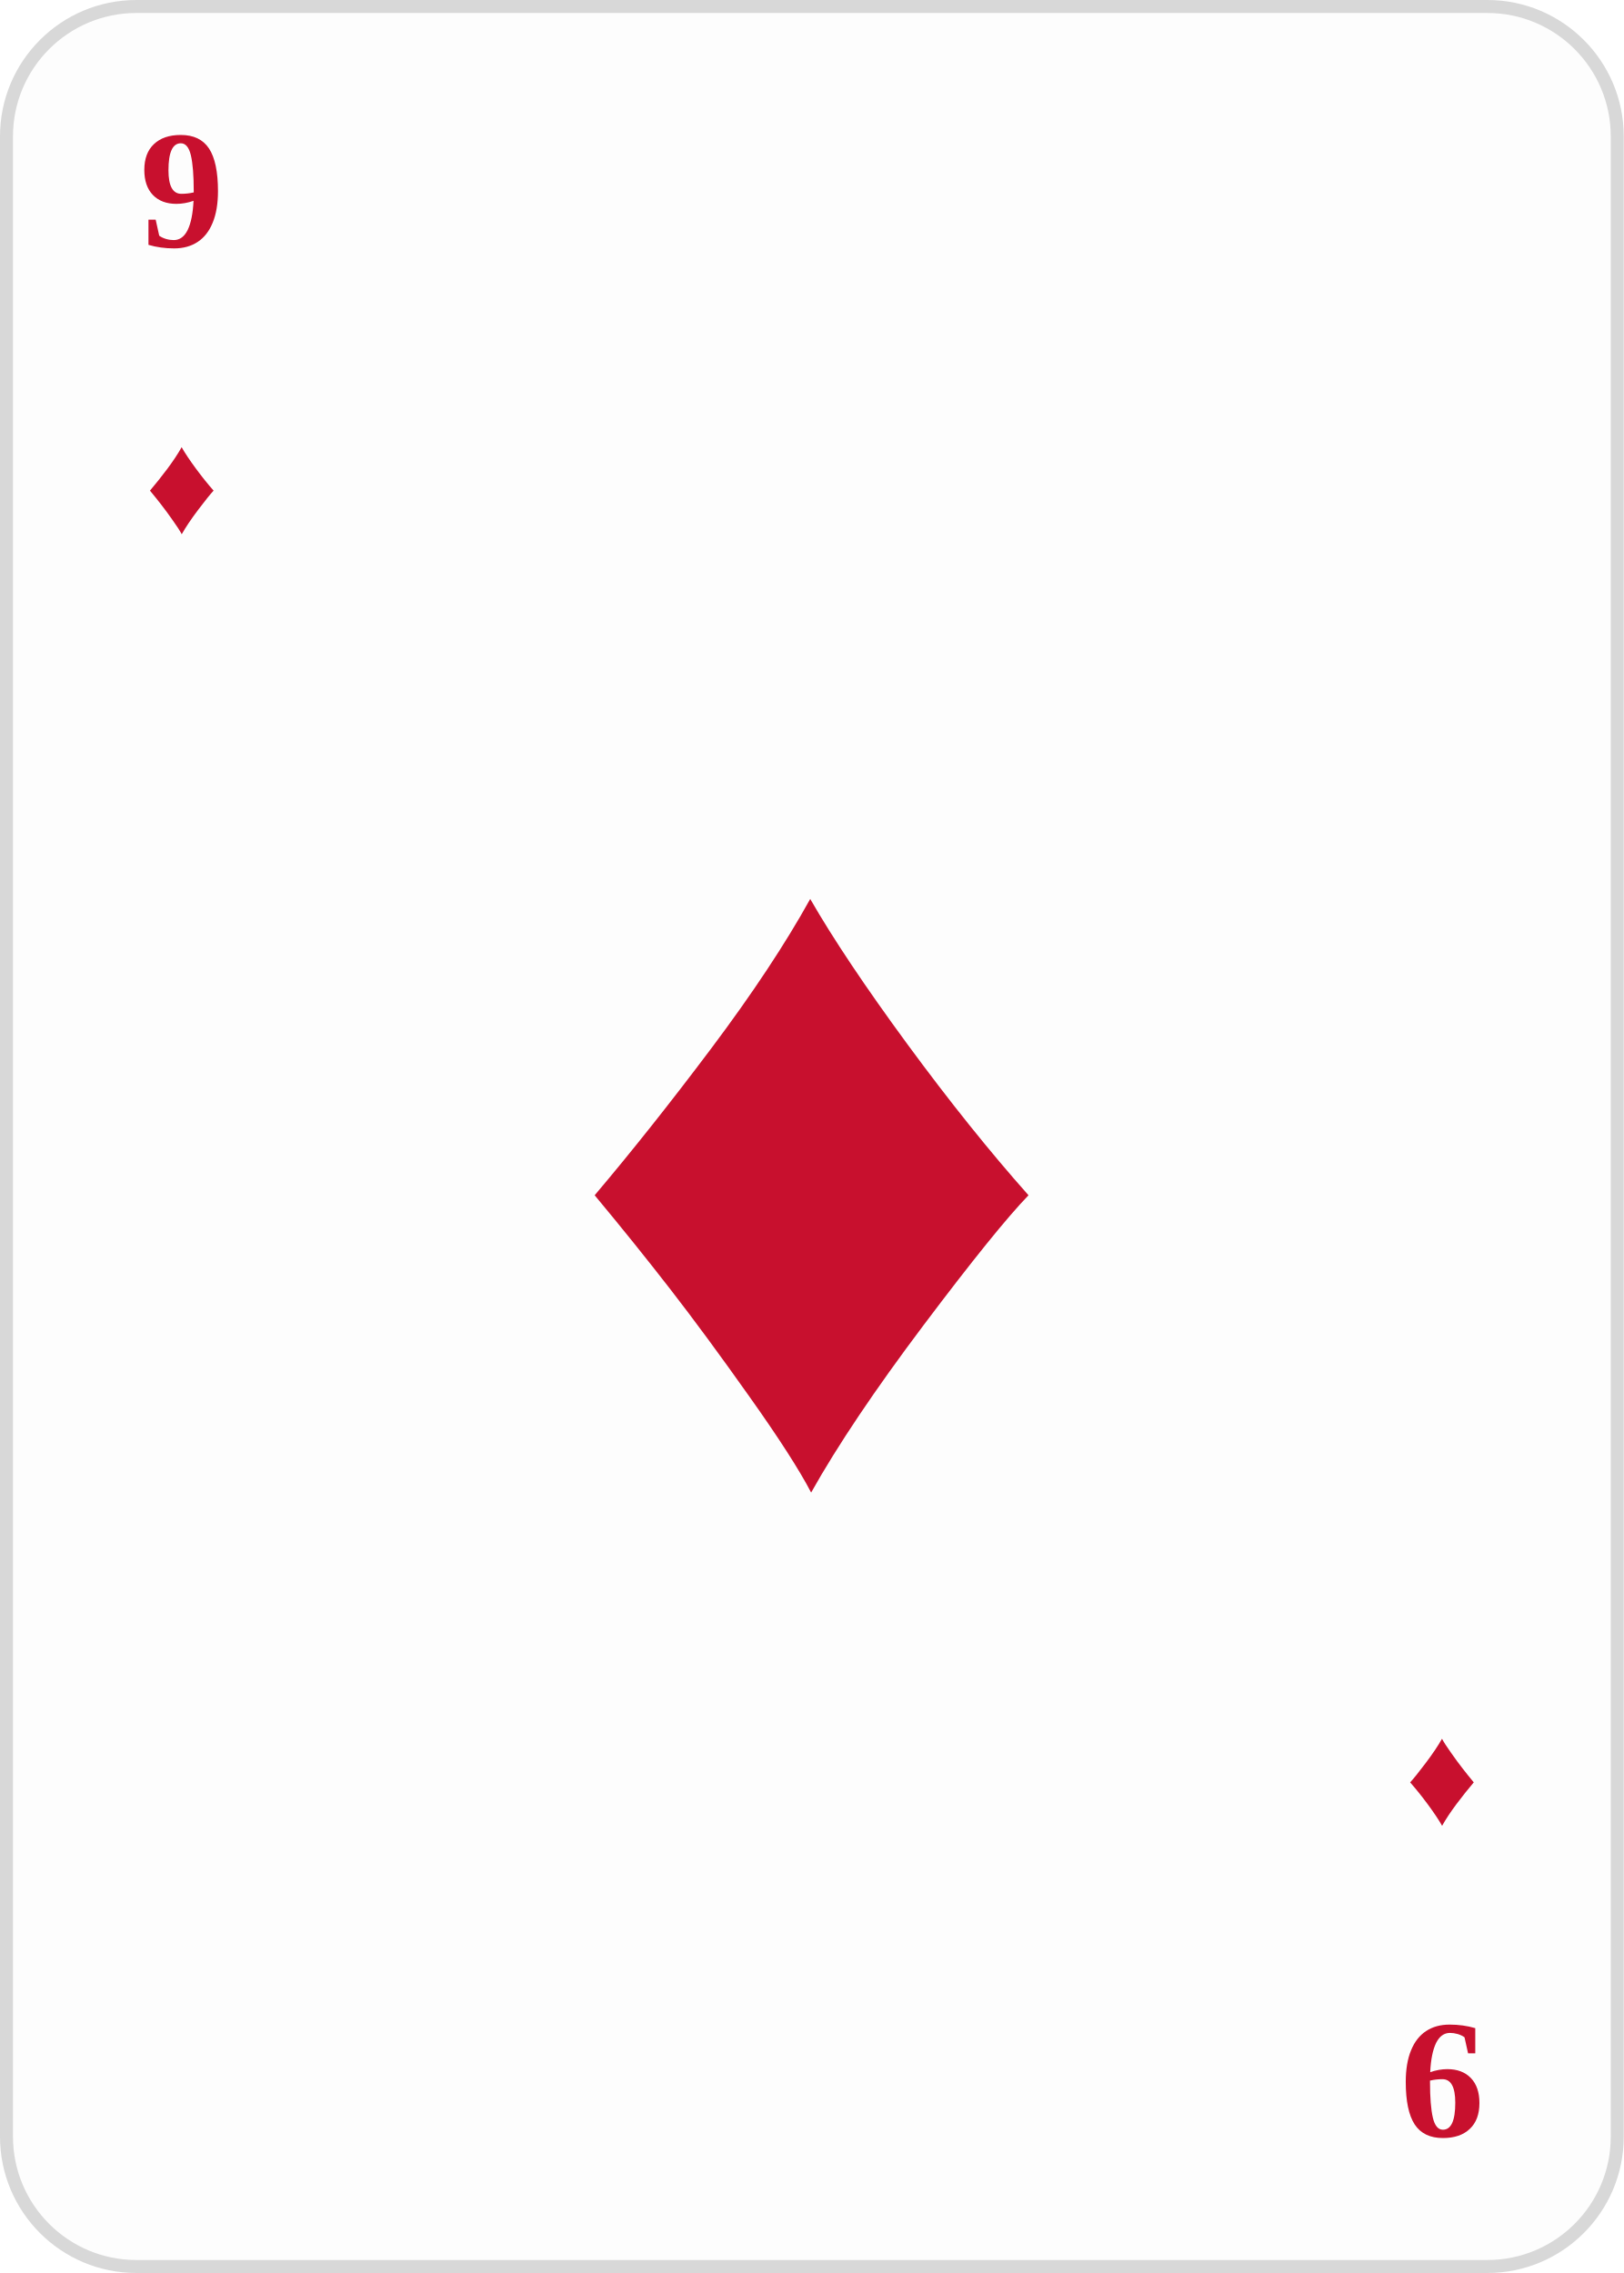
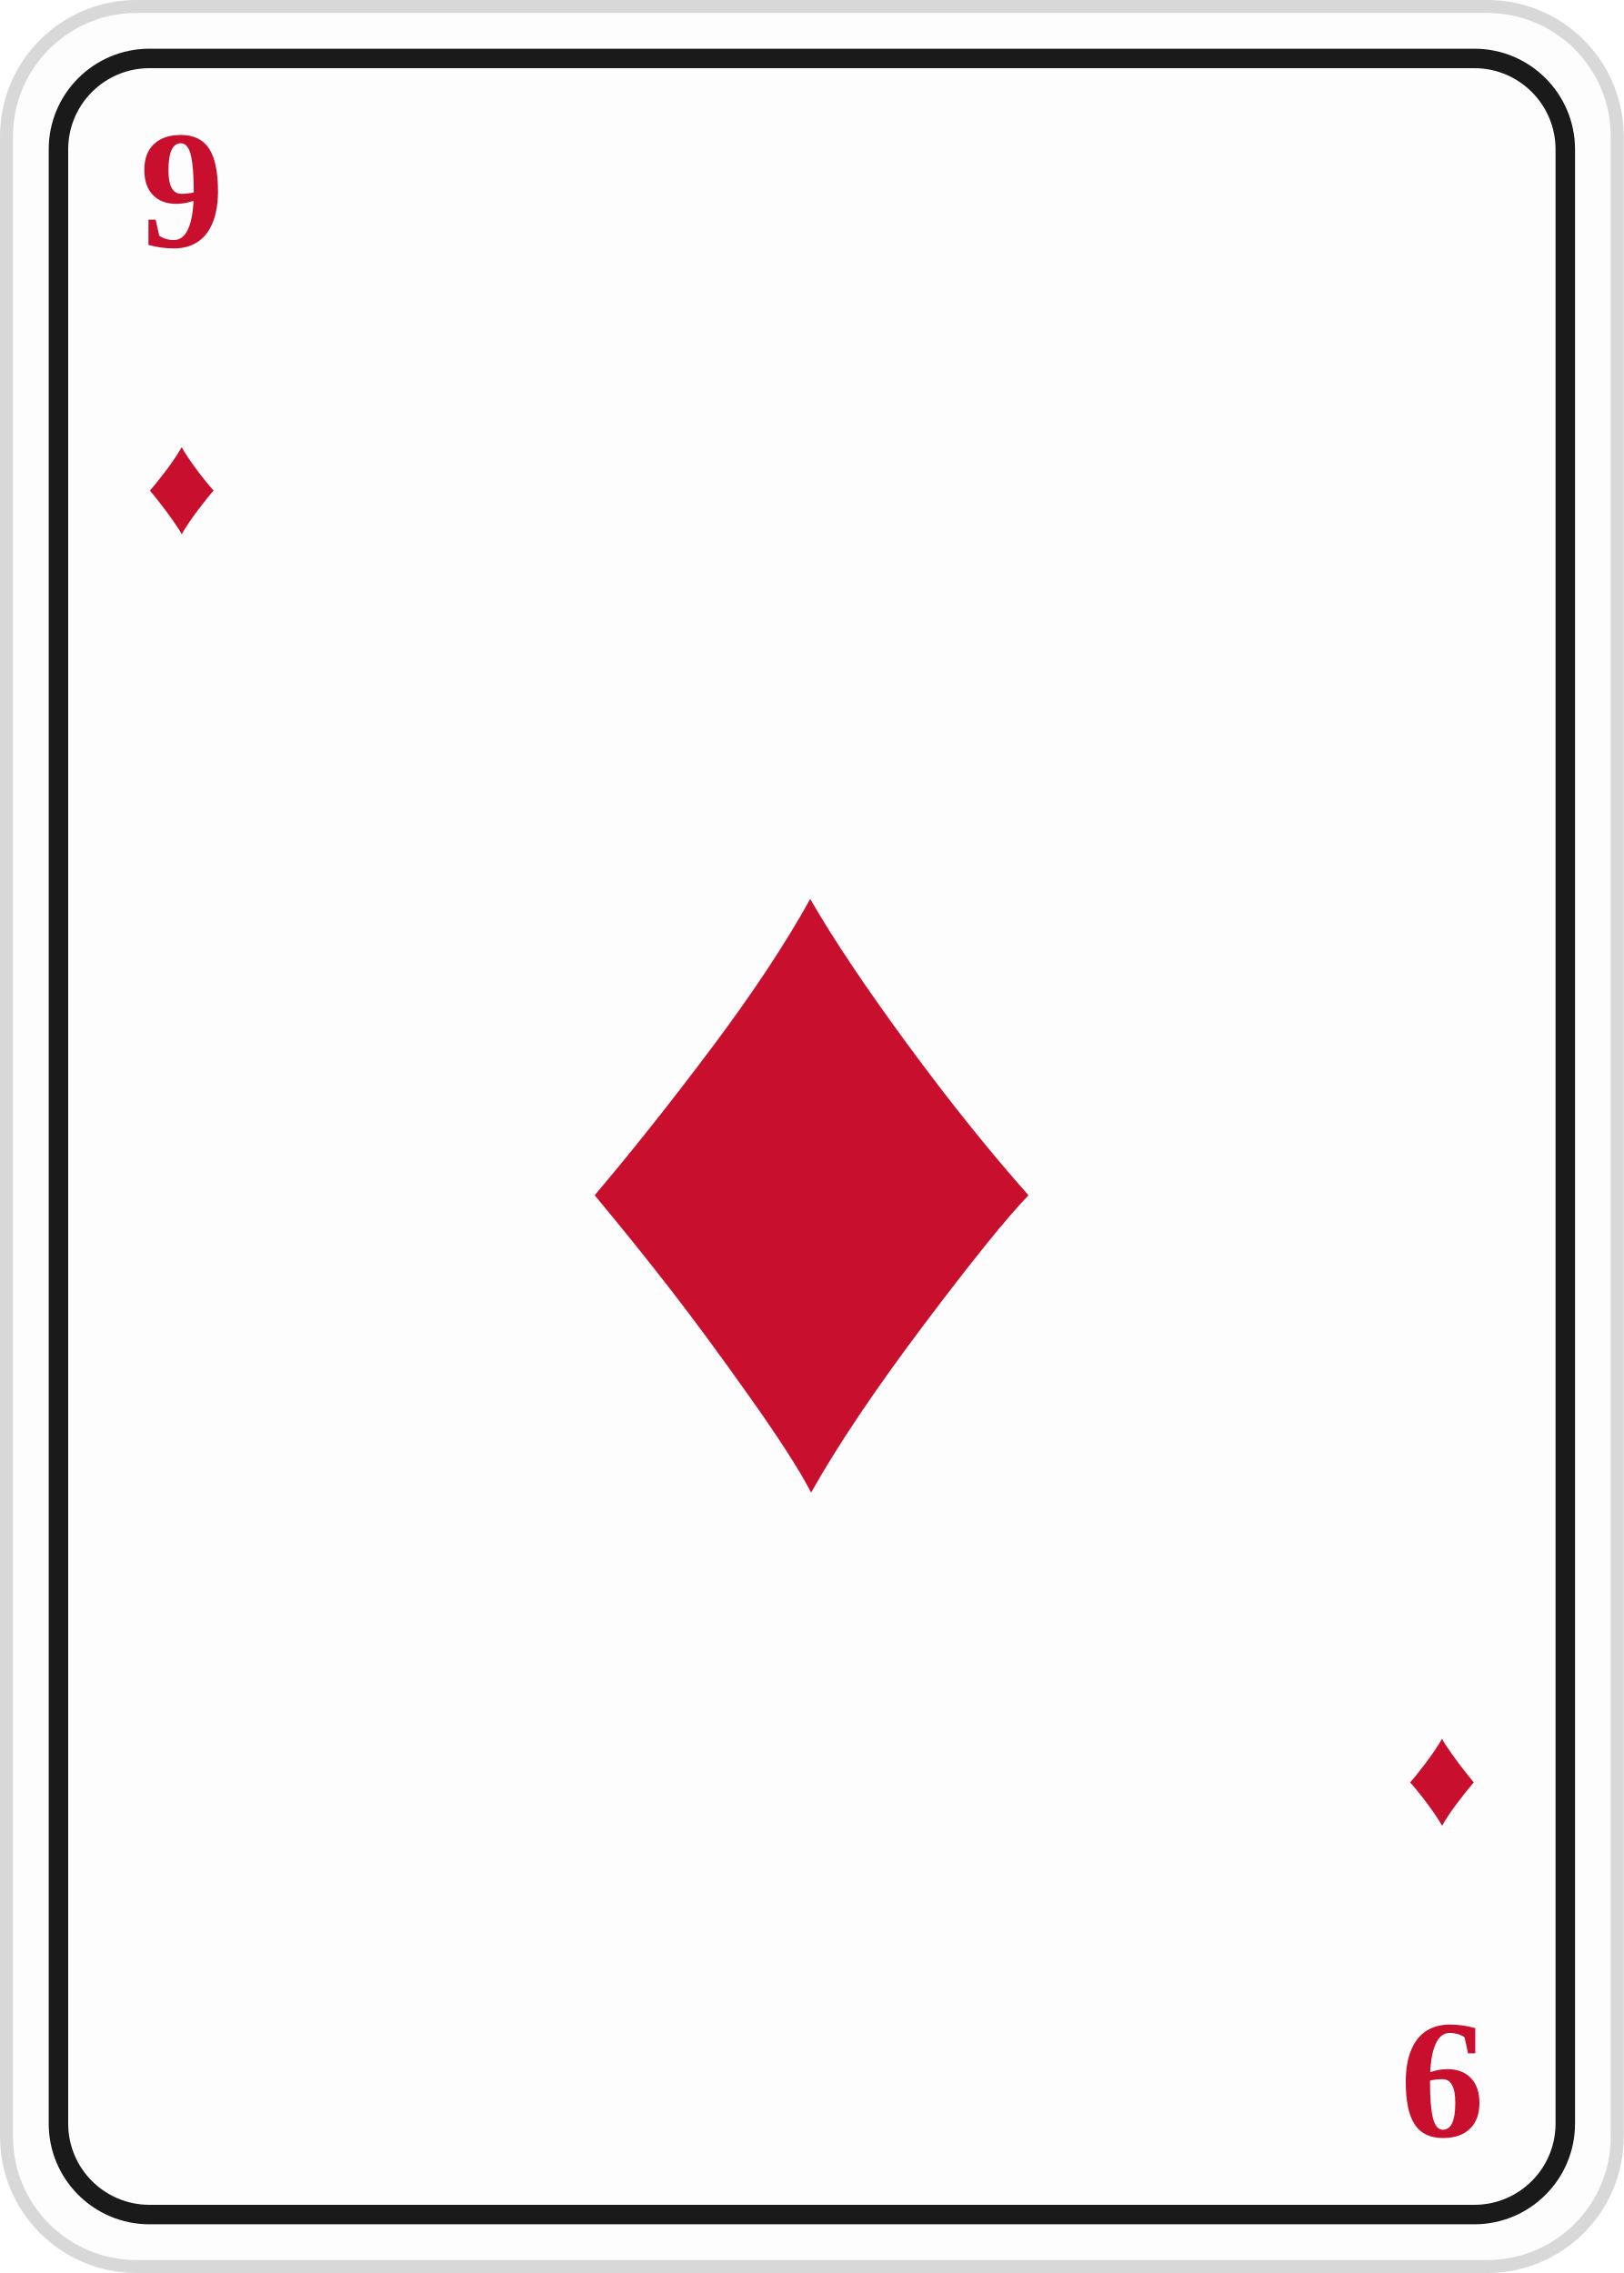
<svg xmlns="http://www.w3.org/2000/svg" viewBox="0 0 250 350">
  <rect x="1" y="1" width="248" height="348" rx="20" fill="#fdfdfd" stroke="#d8d8d8" stroke-width="2" />
+   <rect x="9" y="9" width="232" height="332" rx="14" fill="none" stroke="#1a1a1a" stroke-width="3" />
  <text x="28" y="38" font-size="26" font-weight="bold" fill="#c8102e" font-family="Georgia, 'Times New Roman', serif" text-anchor="middle">9</text>
  <text x="28" y="82" font-size="22" fill="#c8102e" font-family="Georgia, 'Times New Roman', serif" text-anchor="middle">♦</text>
  <g transform="translate(250,350) rotate(180)">
    <text x="28" y="38" font-size="26" font-weight="bold" fill="#c8102e" font-family="Georgia, 'Times New Roman', serif" text-anchor="middle">9</text>
    <text x="28" y="82" font-size="22" fill="#c8102e" font-family="Georgia, 'Times New Roman', serif" text-anchor="middle">♦</text>
  </g>
  <text x="125.0" y="228.0" font-size="150" fill="#c8102e" font-family="Georgia, 'Times New Roman', serif" text-anchor="middle">♦</text>
</svg>
